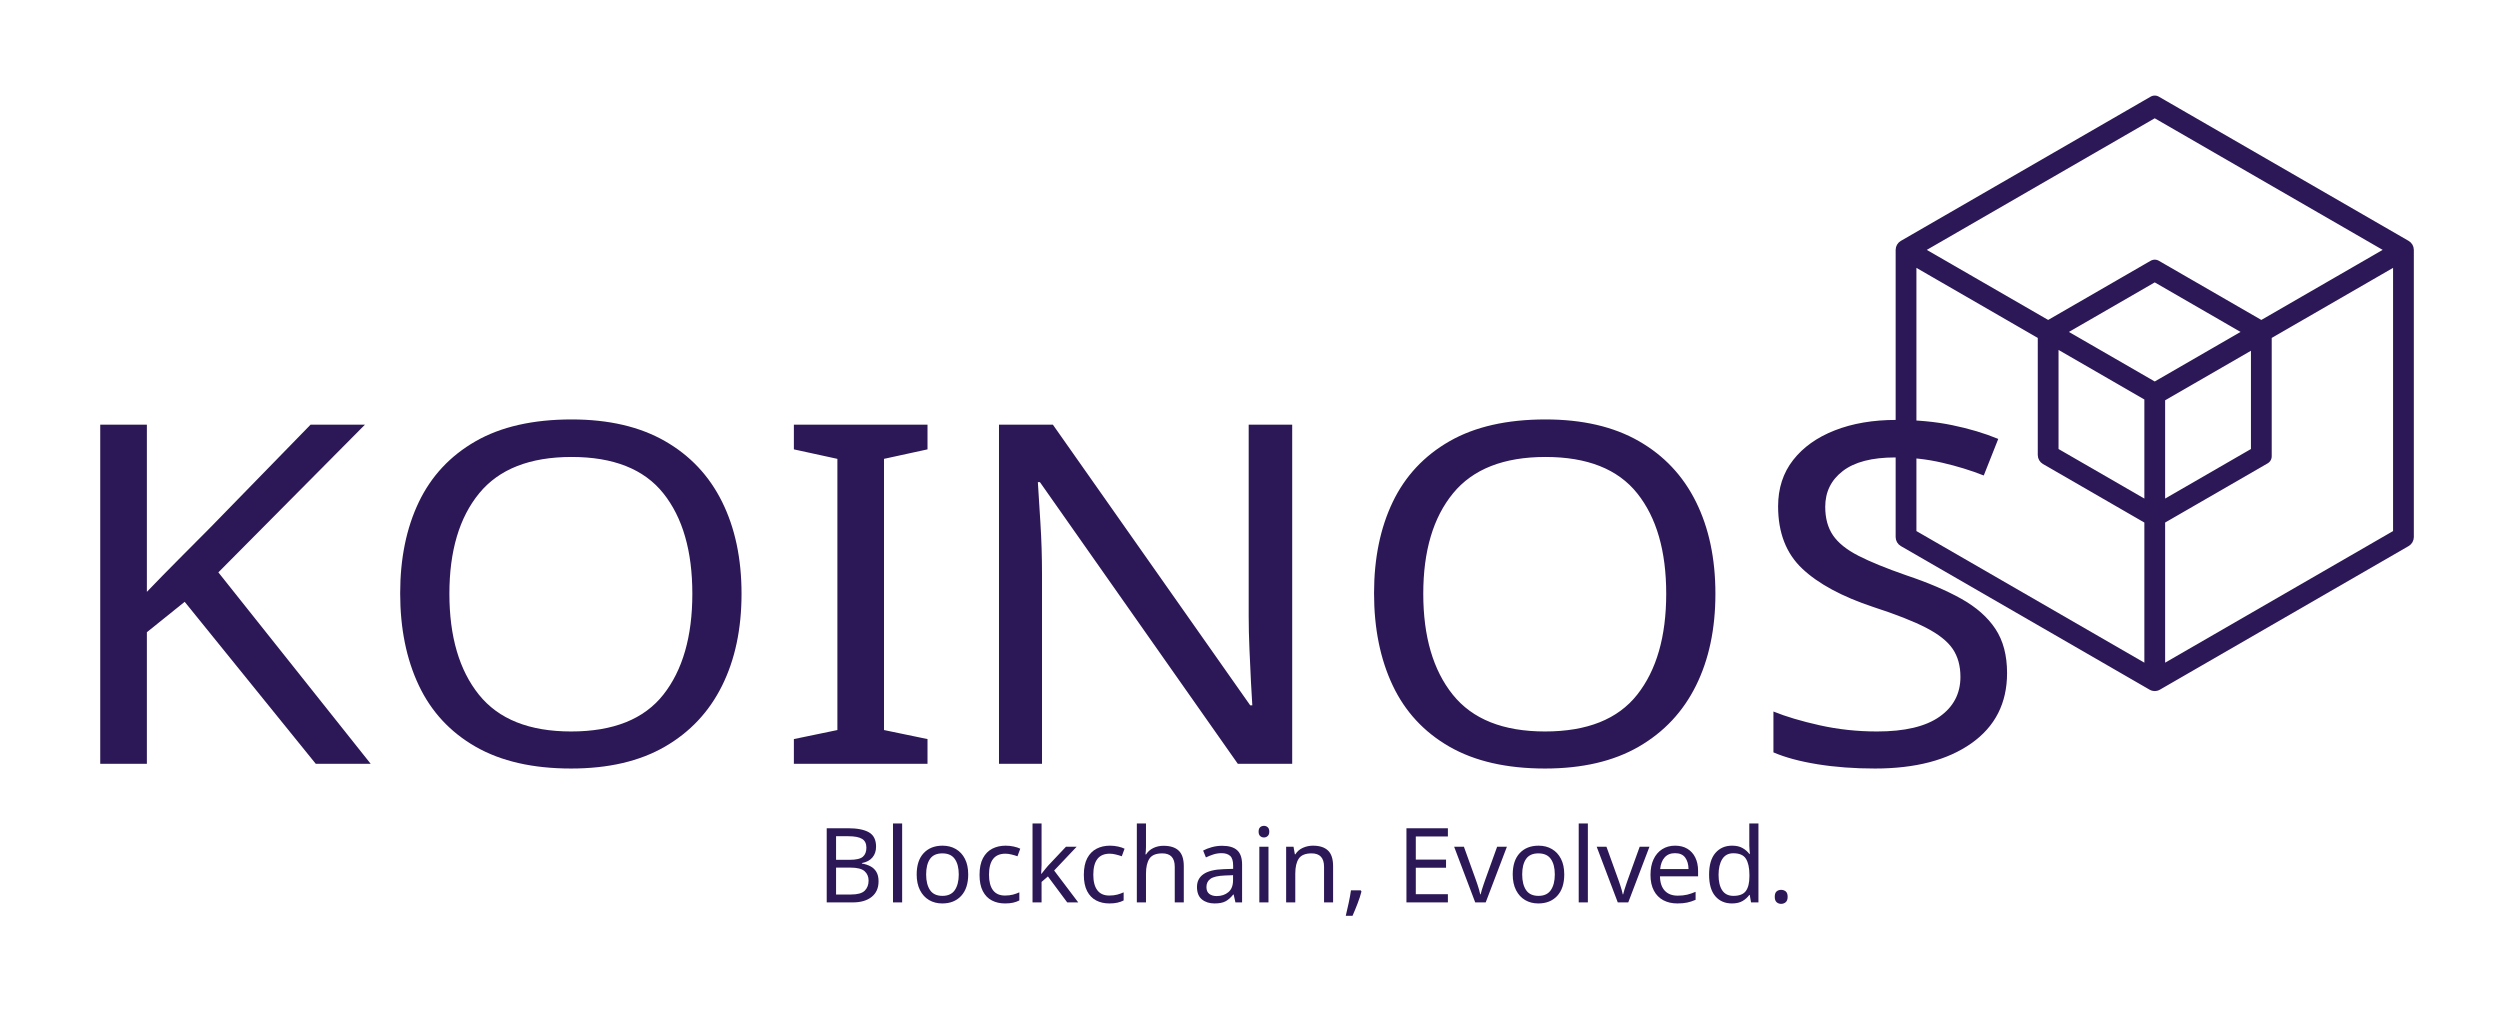
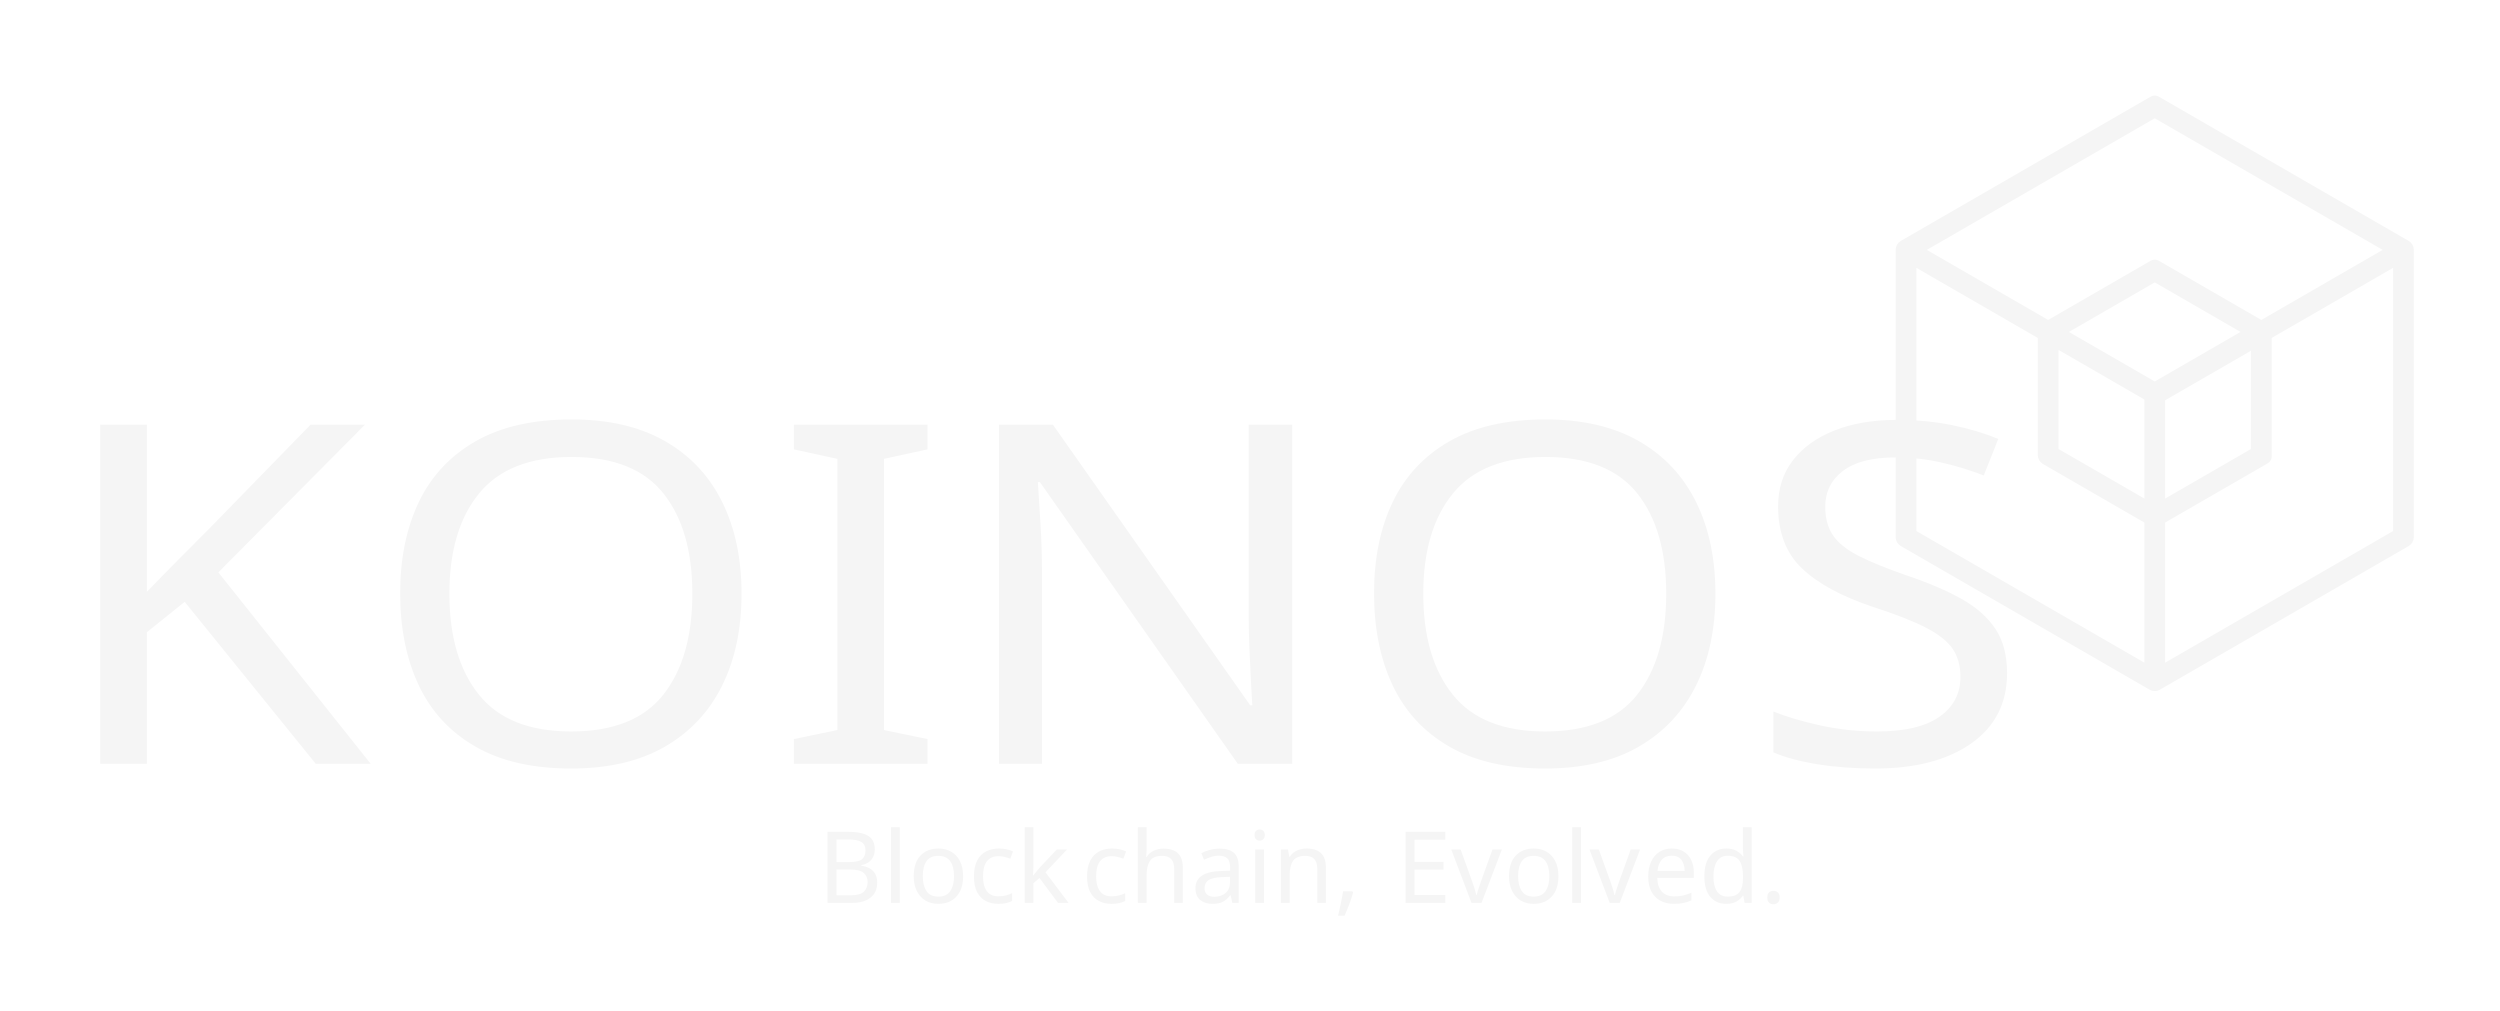
<svg xmlns="http://www.w3.org/2000/svg" width="100%" height="100%" viewBox="0 0 1155 467" version="1.1" xml:space="preserve" style="fill-rule:evenodd;clip-rule:evenodd;stroke-linejoin:round;stroke-miterlimit:2;">
-   <g transform="matrix(1,0,0,1,0,-295)">
-     <g id="Koinos-Logo-with-tagline-light" transform="matrix(1.53284,0,0,0.619138,-623.137,270.824)">
+   <g transform="matrix(1.53284,0,0,0.619138,-623.137,-24.176)">
+     <g id="Koinos-Logo-with-tagline-light">
      <rect x="406.524" y="39.542" width="753.197" height="753.197" style="fill:none;" />
      <g transform="matrix(0.436913,0,0,0.991746,291.113,-170.106)">
-         <text x="298.643px" y="785.561px" style="font-family:'SpaceGrotesk-Medium', 'Space Grotesk';font-weight:500;font-size:357.351px;fill:rgb(44,24,86);">K<tspan x="518.414px " y="785.561px ">O</tspan>INOS</text>
+         <g>
+           <g transform="matrix(1,0,0,1,298.643,785.561)">
+             <text x="0px" y="0px" style="font-family:'SpaceGrotesk-Medium', 'Space Grotesk';font-weight:500;font-size:357.351px;fill:rgb(245,245,245);">K</text>
+           </g>
+           <g transform="matrix(1,0,0,1,518.414,785.561)">
+             <text x="0px" y="0px" style="font-family:'SpaceGrotesk-Medium', 'Space Grotesk';font-weight:500;font-size:357.351px;fill:rgb(245,245,245);">OINOS</text>
+           </g>
+         </g>
      </g>
-       <g transform="matrix(0.436913,0,0,1.08169,522.177,-137.309)">
-         <text x="298.643px" y="785.561px" style="font-family:'SpaceGrotesk-Medium', 'Space Grotesk';font-weight:500;font-size:71.672px;fill:rgb(44,24,86);">Block<tspan x="479.041px " y="785.561px ">c</tspan>hain, Ev<tspan x="774.903px " y="785.561px ">o</tspan>lv<tspan x="869.94px " y="785.561px ">e</tspan>d.</text>
+       <g transform="matrix(0.652384,0,0,1.61515,405.114,-41.5071)">
+         <g>
+           <text x="380px" y="467px" style="font-family:'SpaceGrotesk-Medium', 'Space Grotesk';font-weight:500;font-size:46px;fill:rgb(245,245,245);">Block<tspan x="501.854px " y="467px ">c</tspan>hain,<tspan x="635.116px " y="467px "> </tspan>Ev<tspan x="696.802px " y="467px ">o</tspan>lv<tspan x="761.11px " y="467px ">e</tspan>d.</text>
+         </g>
      </g>
      <g transform="matrix(0.386413,0,0,0.956669,847.304,-3003.2)">
-         <path d="M345.135,3373.44L540,3260.93L734.865,3373.44C735.406,3373.75 735.74,3374.33 735.74,3374.95L735.74,3598.95C735.74,3599.58 735.406,3600.15 734.865,3600.47L540.875,3712.47L540.85,3712.48L540.824,3712.49L540.798,3712.51L540.746,3712.53L540.72,3712.55L540.693,3712.56L540.667,3712.57L540.532,3712.62L540.504,3712.63L540.477,3712.64L540.449,3712.64L540.422,3712.65L540.394,3712.66L540.366,3712.66L540.338,3712.67L540.31,3712.67L540.282,3712.68L540.254,3712.68L540.226,3712.69L540.165,3712.69L540.138,3712.7L539.858,3712.7L539.83,3712.69L539.774,3712.69L539.746,3712.68L539.718,3712.68L539.69,3712.67L539.662,3712.67L539.634,3712.66L539.606,3712.66L539.578,3712.65L539.551,3712.64L539.523,3712.64L539.496,3712.63L539.468,3712.62L539.333,3712.57L539.307,3712.56L539.28,3712.55L539.254,3712.53L539.202,3712.51L539.176,3712.49L539.15,3712.48L539.125,3712.47L345.135,3600.47C344.594,3600.15 344.26,3599.58 344.26,3598.95L344.26,3374.95C344.26,3374.33 344.594,3373.75 345.135,3373.44ZM347.76,3597.94L538.25,3707.92L538.25,3583.96L455.987,3536.47C455.445,3536.15 455.112,3535.58 455.112,3534.95L455.112,3439.96L347.76,3377.98L347.76,3597.94ZM624.888,3439.96L624.888,3535.96L541.75,3583.96L541.75,3707.92L732.24,3597.94L732.24,3377.98L624.888,3439.96ZM458.612,3533.94L538.25,3579.92L538.25,3487.96L458.612,3441.98L458.612,3533.94ZM621.388,3442.63L541.75,3488.61L541.75,3579.92L621.388,3533.94L621.388,3442.63ZM460.362,3438.95L540,3484.93L619.638,3438.95L540,3392.97L460.362,3438.95ZM540,3388.93L623.138,3436.93L730.49,3374.95L540,3264.97L349.51,3374.95L456.862,3436.93L540,3388.93Z" style="fill:none;stroke:rgb(44,24,86);stroke-width:12.7px;" />
+         <path d="M345.135,3373.44L540,3260.93L734.865,3373.44C735.406,3373.75 735.74,3374.33 735.74,3374.95L735.74,3598.95C735.74,3599.58 735.406,3600.15 734.865,3600.47L540.875,3712.47L540.85,3712.48L540.824,3712.49L540.798,3712.51L540.746,3712.53L540.72,3712.55L540.693,3712.56L540.667,3712.57L540.532,3712.62L540.504,3712.63L540.477,3712.64L540.449,3712.64L540.422,3712.65L540.394,3712.66L540.366,3712.66L540.338,3712.67L540.31,3712.67L540.282,3712.68L540.254,3712.68L540.226,3712.69L540.165,3712.69L540.138,3712.7L539.858,3712.7L539.83,3712.69L539.774,3712.69L539.746,3712.68L539.718,3712.68L539.69,3712.67L539.662,3712.67L539.634,3712.66L539.606,3712.66L539.578,3712.65L539.551,3712.64L539.523,3712.64L539.496,3712.63L539.468,3712.62L539.333,3712.57L539.307,3712.56L539.28,3712.55L539.254,3712.53L539.202,3712.51L539.176,3712.49L539.15,3712.48L539.125,3712.47L345.135,3600.47C344.594,3600.15 344.26,3599.58 344.26,3598.95L344.26,3374.95C344.26,3374.33 344.594,3373.75 345.135,3373.44ZM347.76,3597.94L538.25,3707.92L538.25,3583.96L455.987,3536.47C455.445,3536.15 455.112,3535.58 455.112,3534.95L455.112,3439.96L347.76,3377.98L347.76,3597.94ZM624.888,3439.96L624.888,3535.96L541.75,3583.96L541.75,3707.92L732.24,3597.94L732.24,3377.98L624.888,3439.96ZM458.612,3533.94L538.25,3579.92L538.25,3487.96L458.612,3441.98L458.612,3533.94ZM621.388,3442.63L541.75,3488.61L541.75,3579.92L621.388,3533.94L621.388,3442.63ZM460.362,3438.95L540,3484.93L619.638,3438.95L540,3392.97L460.362,3438.95ZM540,3388.93L623.138,3436.93L730.49,3374.95L540,3264.97L349.51,3374.95L456.862,3436.93L540,3388.93Z" style="fill:none;stroke:rgb(245,245,245);stroke-width:12.7px;" />
      </g>
    </g>
  </g>
</svg>
